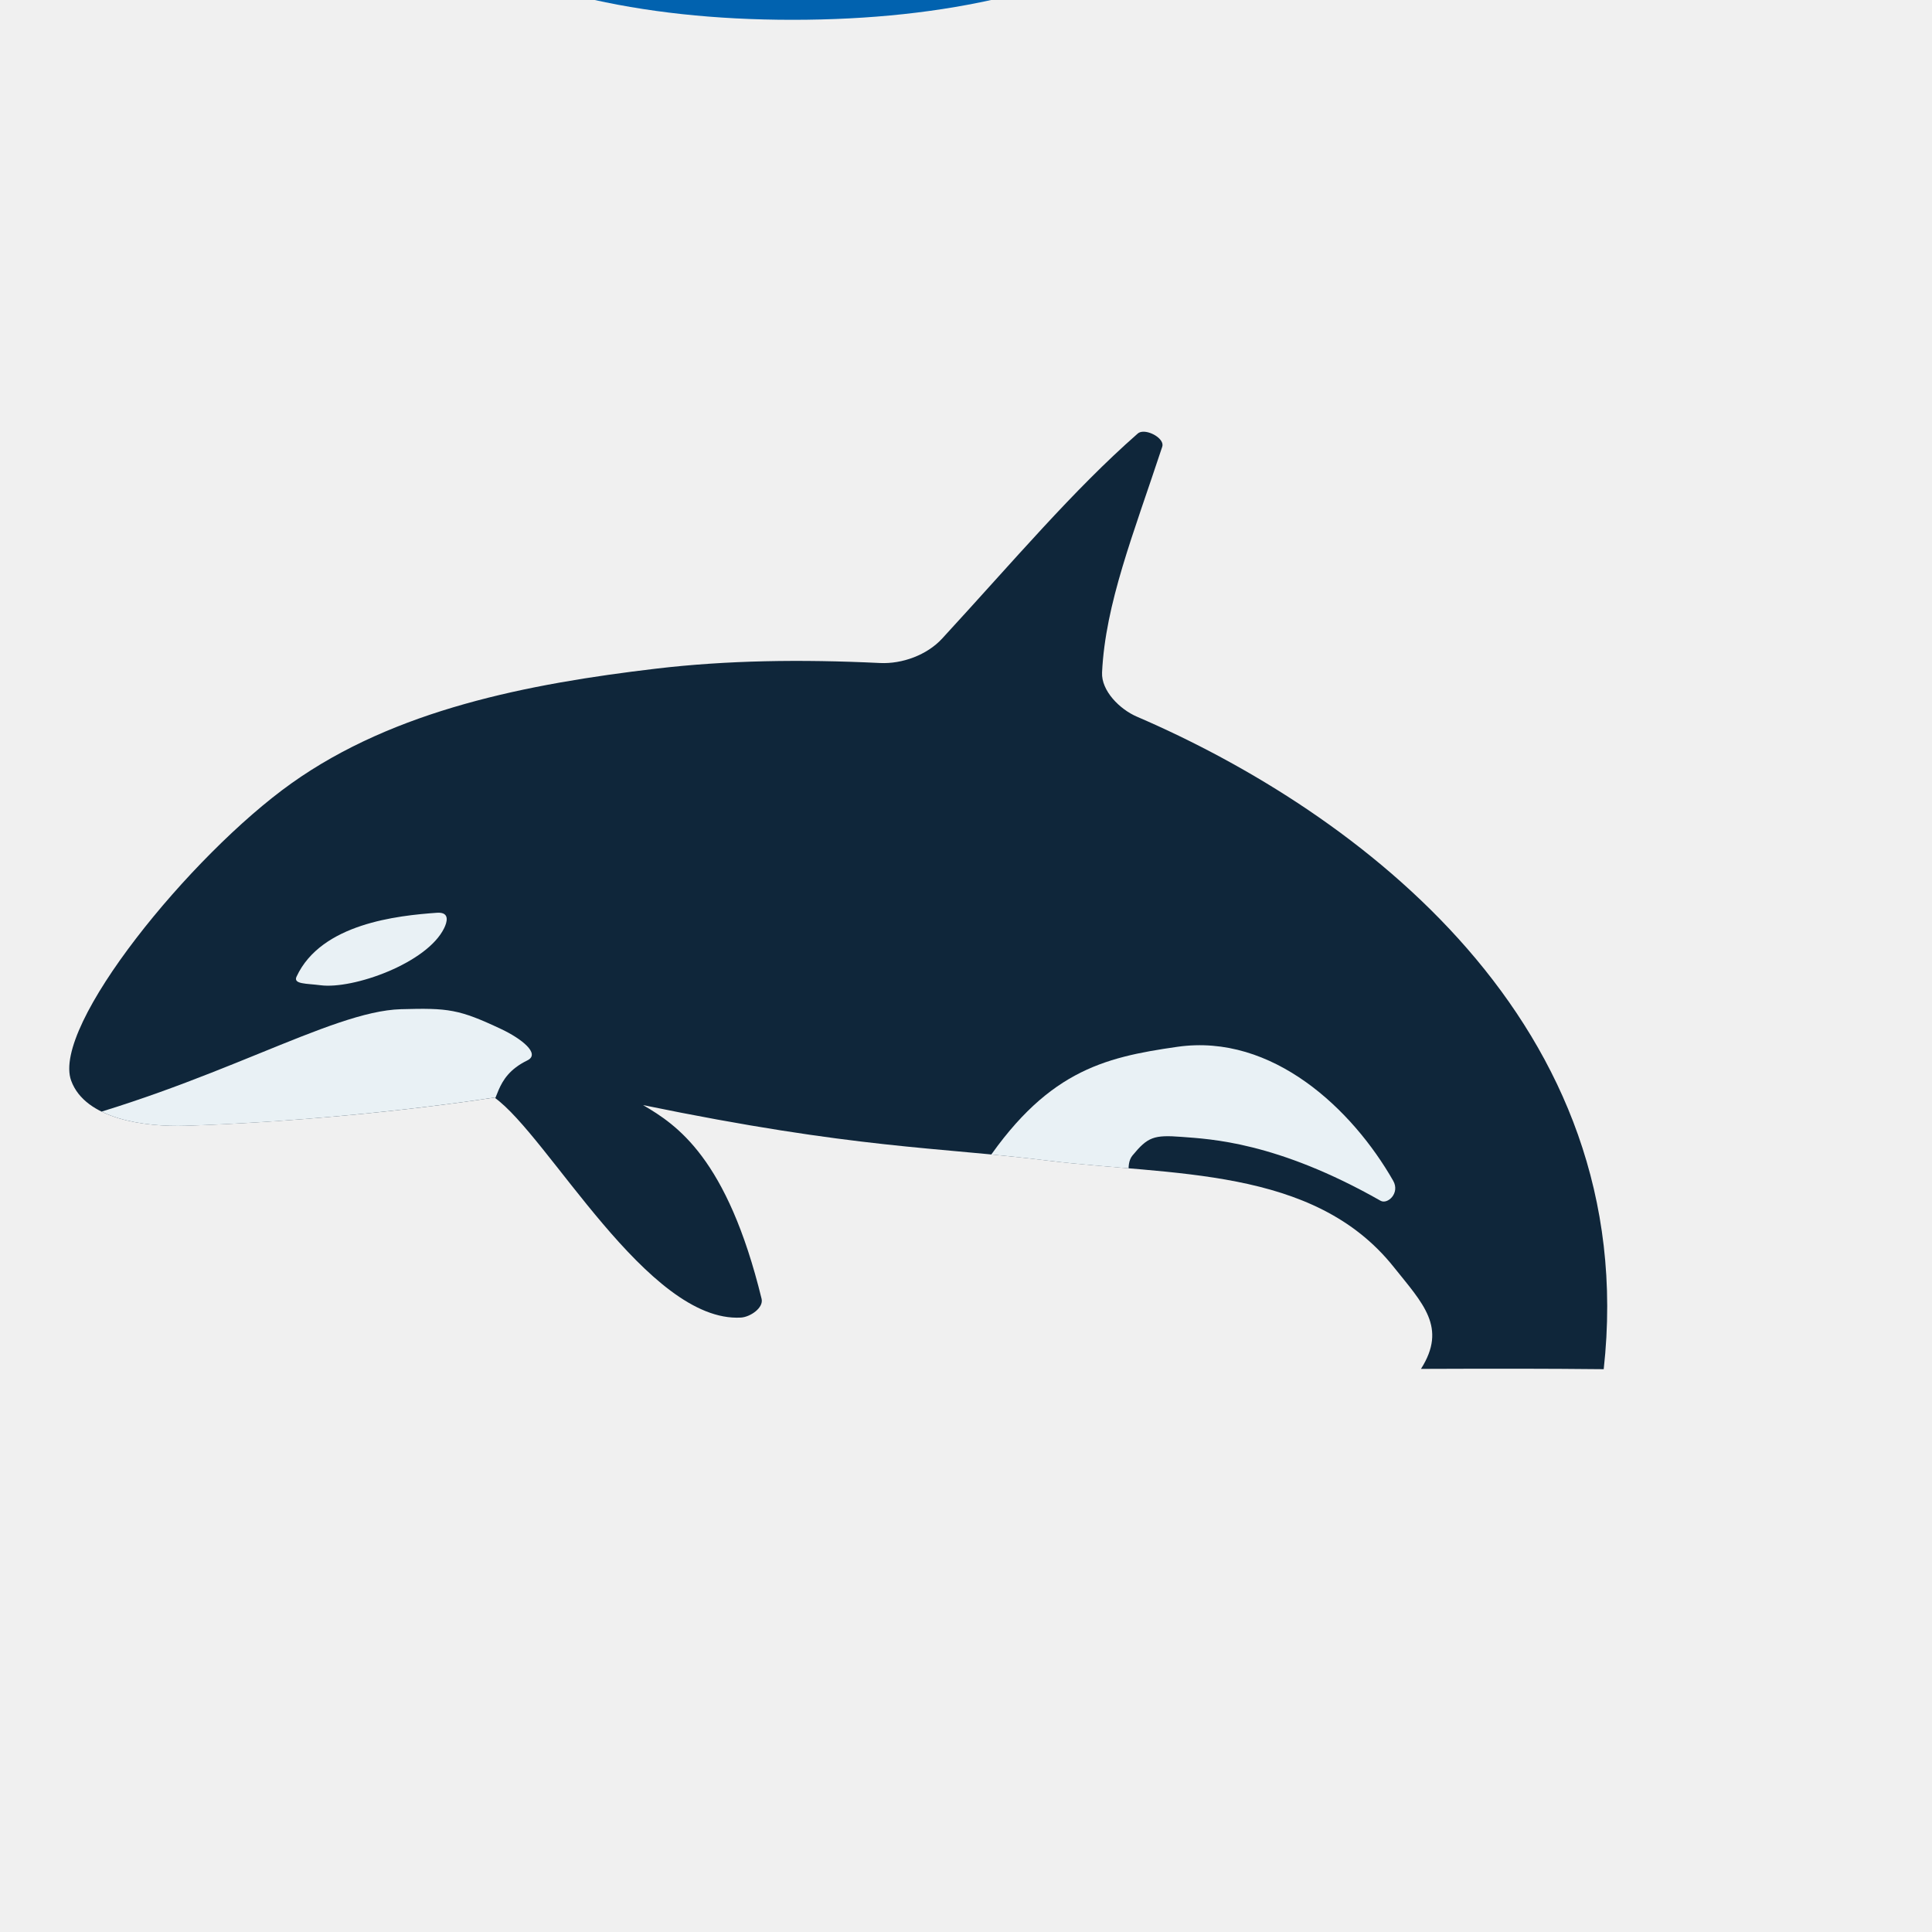
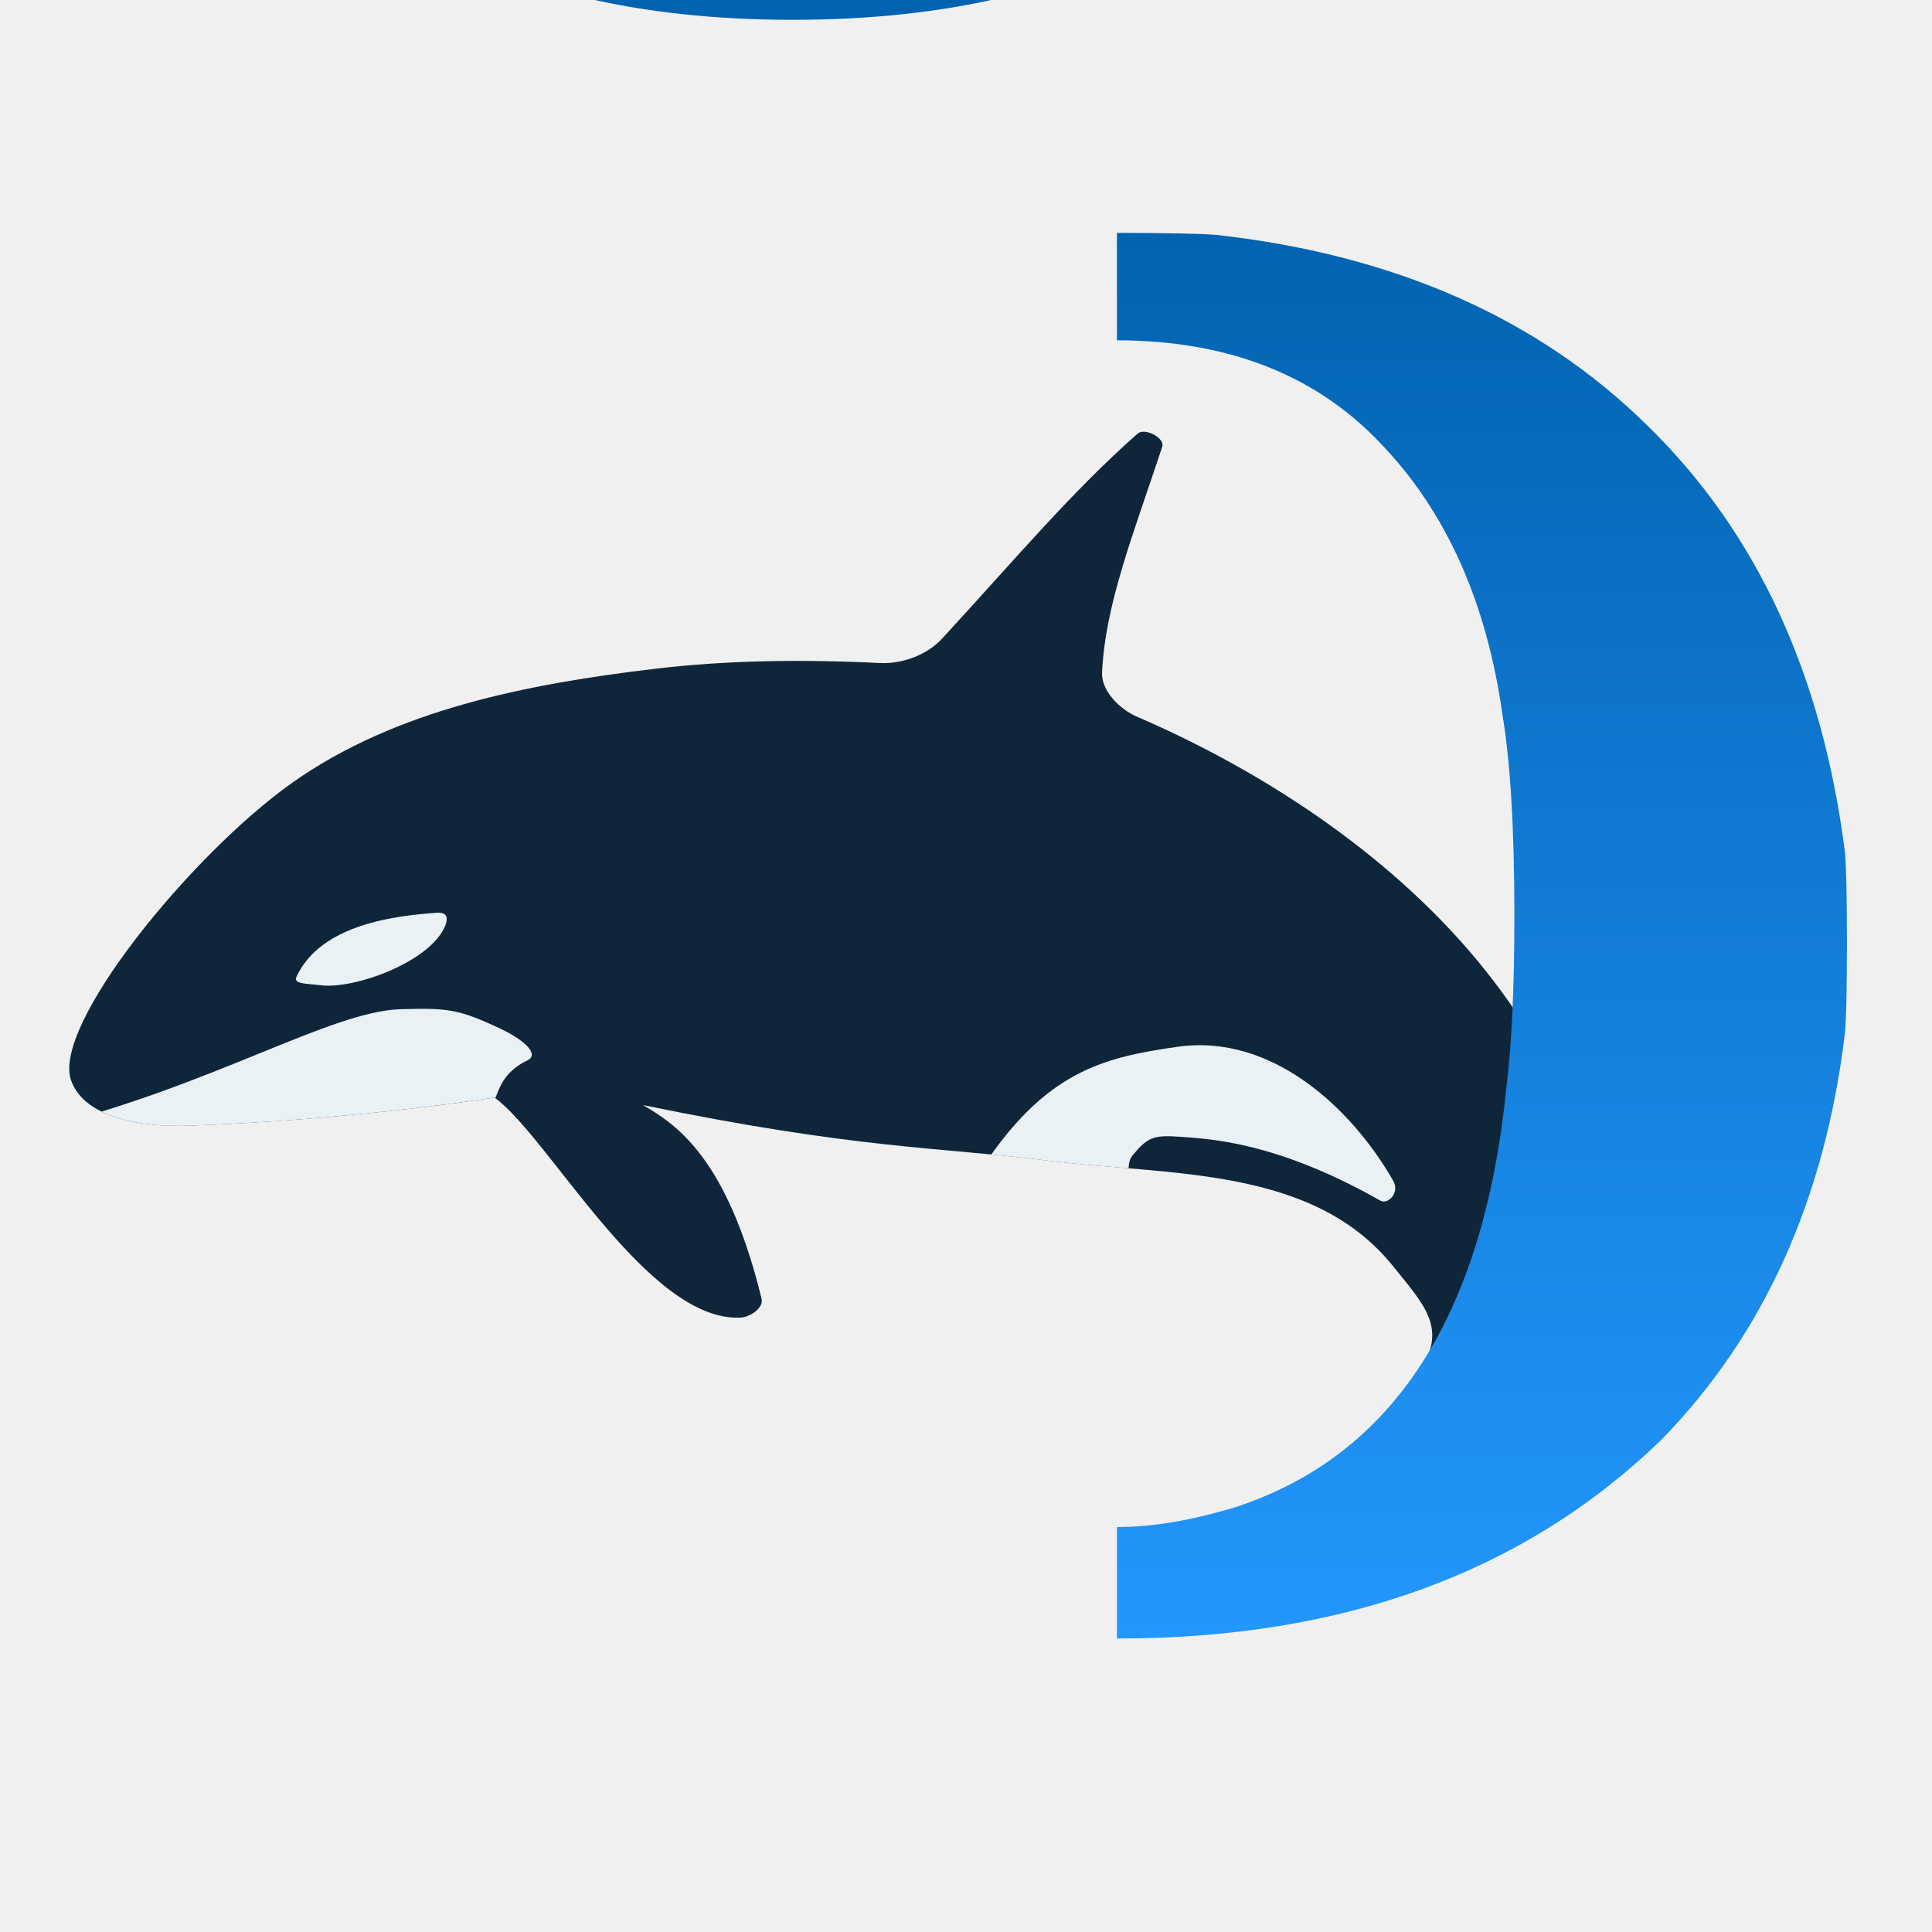
<svg xmlns="http://www.w3.org/2000/svg" xmlns:xlink="http://www.w3.org/1999/xlink" width="64" version="1.1" height="64" id="svg2" xml:space="preserve">
  <defs id="defs5455">
    <linearGradient id="linearGradient5">
      <stop style="stop-color:#0162af;stop-opacity:1;" offset="0" id="stop5" />
      <stop style="stop-color:#2498fe;stop-opacity:1;" offset="1" id="stop6" />
    </linearGradient>
    <linearGradient id="linearGradient1">
      <stop style="stop-color:#098efe;stop-opacity:1;" offset="0" id="stop1" />
      <stop style="stop-color:#b1dafe;stop-opacity:1;" offset="1" id="stop4" />
    </linearGradient>
    <linearGradient id="linearGradient3">
      <stop style="stop-color:#e5fbff;stop-opacity:1;" offset="1" id="stop2" />
      <stop style="stop-color:#ababab;stop-opacity:0.995;" offset="1" id="stop3" />
    </linearGradient>
    <linearGradient id="linearGradient82546">
      <stop style="stop-color:#000000;stop-opacity:0.398;" offset="0" id="stop82542" />
      <stop style="stop-color:#000000;stop-opacity:1;" offset="1" id="stop82544" />
    </linearGradient>
    <linearGradient id="linearGradient39400">
      <stop style="stop-color:#000000;stop-opacity:1" offset="0" id="stop39396" />
      <stop style="stop-color:#147cdc;stop-opacity:0;" offset="1" id="stop39398" />
    </linearGradient>
    <linearGradient id="linearGradient919">
      <stop style="stop-color:#ffffff;stop-opacity:1;" offset="0" id="stop915" />
      <stop style="stop-color:#ffffff;stop-opacity:0;" offset="1" id="stop917" />
    </linearGradient>
    <linearGradient id="linearGradient4393">
      <stop style="stop-color:#000000;stop-opacity:1;" offset="0" id="stop4395" />
      <stop style="stop-color:#000000;stop-opacity:0;" offset="1" id="stop4397" />
    </linearGradient>
    <linearGradient id="linearGradient4227">
      <stop id="stop4229" offset="0" style="stop-color:#f5f5f5;stop-opacity:1" />
      <stop id="stop4231" offset="1" style="stop-color:#f9f9f9;stop-opacity:1" />
    </linearGradient>
    <linearGradient id="linearGradient4274">
      <stop id="stop4276" offset="0" style="stop-color:#ffffff;stop-opacity:1;" />
      <stop id="stop4278" offset="1" style="stop-color:#ffffff;stop-opacity:0.488" />
    </linearGradient>
    <linearGradient xlink:href="#linearGradient919" id="linearGradient921" x1="339.668" y1="472.302" x2="357.403" y2="502.195" gradientUnits="userSpaceOnUse" gradientTransform="translate(-317.6676,-444.3018)" />
    <linearGradient xlink:href="#linearGradient39400" id="linearGradient39402" x1="376.818" y1="549.95" x2="337.818" y2="519.95" gradientUnits="userSpaceOnUse" gradientTransform="translate(-315.8183,-491.9504)" />
    <linearGradient xlink:href="#linearGradient4393" id="linearGradient49568" gradientUnits="userSpaceOnUse" gradientTransform="translate(-353.7931,-518.2395)" x1="443.571" y1="510.798" x2="443.571" y2="526.798" />
    <linearGradient xlink:href="#linearGradient4274" id="linearGradient76299" gradientUnits="userSpaceOnUse" gradientTransform="translate(-384.5714,-480.798)" x1="390.571" y1="498.298" x2="442.571" y2="498.298" />
    <linearGradient xlink:href="#linearGradient4227" id="linearGradient76301" gradientUnits="userSpaceOnUse" gradientTransform="translate(-384.5714,-482.798)" x1="396.571" y1="498.798" x2="426.571" y2="511.798" />
    <linearGradient xlink:href="#linearGradient82546" id="linearGradient82548" x1="357.489" y1="494.852" x2="384.419" y2="541.495" gradientUnits="userSpaceOnUse" gradientTransform="translate(-326.5714,-483.798)" />
    <style id="current-color-scheme" type="text/css">      .ColorScheme-Highlight {
        color:#3593e6;
      }</style>
    <linearGradient xlink:href="#linearGradient3" id="linearGradient2" x1="410.571" y1="512.798" x2="432.071" y2="552.423" gradientUnits="userSpaceOnUse" gradientTransform="translate(-385.8973,-483.798)" />
    <marker markerWidth="16.165" markerHeight="14.026" refX="8.082" refY="7.013" orient="auto" id="marker1511">
      <path style="opacity:0.507;fill:#ff0000" id="path1455" d="M 27.135,57.452 10.978,57.942 18.632,43.704 Z" transform="rotate(1.546377,1632.558,-370.7338)" />
    </marker>
    <clipPath clipPathUnits="userSpaceOnUse" id="clipPath13">
      <path style="display:inline;opacity:0.677;fill:#000000" d="m 9.395,45.516 c -0.551,-1.513 3.321,-6.262 6.107,-8.247 2.882,-2.053 6.584,-2.765 10.126,-3.184 1.957,-0.231 4.014,-0.263 6.211,-0.157 0.616,0.03 1.305,-0.224 1.723,-0.679 2.018,-2.194 3.623,-4.104 5.428,-5.689 0.193,-0.169 0.759,0.121 0.679,0.365 -0.807,2.445 -1.578,4.354 -1.67,6.264 -0.025,0.511 0.496,1.024 0.966,1.227 6.131,2.639 13.93,9.695 12.867,19.287 -2.776,-0.105 -4.231,-0.016 -6.316,-0.052 0.733,-1.155 1.388,-2.948 0.574,-3.967 -2.232,-2.795 -6.167,-2.522 -9.604,-2.949 -3.059,-0.38 -5.289,-0.318 -11.222,-1.54 0.937,0.548 2.333,1.47 3.288,5.376 0.061,0.251 -0.316,0.508 -0.574,0.522 -2.586,0.144 -5.345,-5.045 -6.838,-6.107 -2.512,0.38 -5.724,0.692 -8.56,0.783 -1.14,0.037 -2.794,-0.181 -3.184,-1.253 z" id="path13" />
    </clipPath>
    <linearGradient xlink:href="#linearGradient1" id="linearGradient4" x1="32.999" y1="18.87" x2="32.999" y2="69.583" gradientUnits="userSpaceOnUse" gradientTransform="matrix(1.222327,0,0,1.202354,-7.116184,-20.70422)" />
    <linearGradient xlink:href="#linearGradient5" id="linearGradient7" gradientUnits="userSpaceOnUse" gradientTransform="translate(2,-0.75)" x1="34.976" y1="7.539" x2="34.976" y2="55.95" />
    <clipPath clipPathUnits="userSpaceOnUse" id="clipPath7">
      <rect style="fill:#0f263a;fill-opacity:1" id="rect8" width="39.625" height="67.125" x="34.75" y="0.625" />
    </clipPath>
-     <clipPath clipPathUnits="userSpaceOnUse" id="clipPath10">
-       <rect style="fill:#0f263a;fill-opacity:1" id="rect10" width="24.688" height="50.062" x="37" y="5.25" />
-     </clipPath>
  </defs>
  <text xml:space="preserve" style="font-style:normal;font-variant:normal;font-weight:bold;font-stretch:normal;font-size:65.955px;font-family:KaTeX_Main;-inkscape-font-specification:'KaTeX_Main Bold';writing-mode:lr-tb;direction:ltr;display:inline;fill:url(#linearGradient7);stroke-width:5.496" x="8.549" y="53.617" id="text1">
    <tspan id="tspan1" x="0" y="0" style="font-style:normal;font-variant:normal;font-weight:bold;font-stretch:normal;font-family:KaTeX_Main;-inkscape-font-specification:'KaTeX_Main Bold';fill:url(#linearGradient7);stroke-width:5.496">O</tspan>
  </text>
  <path style="display:none;fill:currentColor" id="path76317" d="m 4,6 v 5 22 c 0,0.554 0.446,1 1,1 h 54 c 0.554,0 1,-0.446 1,-1 V 11.01 c 0,-0.003 -0.002,-0.006 -0.002,-0.01 H 60 v -1 H 32 l -4,-4 H 4 Z" class="ColorScheme-Highlight" />
  <path style="display:none;opacity:0.35;fill:url(#linearGradient82548);fill-opacity:1" id="path76289" d="m 4,6 v 5 22 c 0,0.554 0.446,1 1,1 h 54 c 0.554,0 1,-0.446 1,-1 V 11.01 c 0,-0.003 -0.002,-0.006 -0.002,-0.01 H 60 v -1 H 32 l -4,-4 H 4 Z" />
  <rect ry="1" rx="1" y="15" x="6" height="15" width="52" id="rect76291" style="color:#000000;clip-rule:nonzero;display:none;overflow:visible;visibility:visible;isolation:auto;mix-blend-mode:normal;color-interpolation:sRGB;color-interpolation-filters:linearRGB;solid-color:#000000;solid-opacity:1;fill:url(#linearGradient76301);fill-opacity:1;fill-rule:nonzero;stroke:none;stroke-width:1;stroke-linecap:butt;stroke-linejoin:miter;stroke-miterlimit:4;stroke-dasharray:none;stroke-dashoffset:0;stroke-opacity:1;marker:none;color-rendering:auto;image-rendering:auto;shape-rendering:auto;text-rendering:auto;enable-background:accumulate" />
  <path style="display:none;opacity:0.3;fill:#ffffff;fill-opacity:1;fill-rule:evenodd" id="path76293" d="m 3,28 v 1 H 23 l 3,-5 -4,4 z" />
  <path style="display:none;opacity:0.3;fill:#ffffff;fill-opacity:1;fill-rule:evenodd" id="path76295" d="m 28,6 3,5 h 2 27 V 10 H 33 32 Z" />
  <path id="path76297" d="m 7,15 c -0.554,0 -1,0.446 -1,1 v 1 c 0,-0.554 0.446,-1 1,-1 h 50 c 0.554,0 1,0.446 1,1 v -1 c 0,-0.554 -0.446,-1 -1,-1 z" style="color:#000000;clip-rule:nonzero;display:none;overflow:visible;visibility:visible;opacity:0.85;isolation:auto;mix-blend-mode:normal;color-interpolation:sRGB;color-interpolation-filters:linearRGB;solid-color:#000000;solid-opacity:1;fill:url(#linearGradient76299);fill-opacity:1;fill-rule:nonzero;stroke:none;stroke-width:1;stroke-linecap:butt;stroke-linejoin:miter;stroke-miterlimit:4;stroke-dasharray:none;stroke-dashoffset:0;stroke-opacity:1;marker:none;color-rendering:auto;image-rendering:auto;shape-rendering:auto;text-rendering:auto;enable-background:accumulate" />
  <path style="display:none;fill:currentColor" d="m 26,24 -4,4 h -19 v 1 h 0.002 c -5e-5,0.004 -0.002,0.008 -0.002,0.012 V 56 57 c 0,0.554 0.446,1 1,1 h 56 c 0.554,0 1,-0.446 1,-1 v -1 -26.988 -0.012 -5 z" id="path889" class="ColorScheme-Highlight" />
  <path style="display:none;opacity:0.1;fill:url(#linearGradient921);fill-opacity:1" d="m 26,24 -4,4 h -19 v 1 h 0.002 c -5e-5,0.004 -0.002,0.008 -0.002,0.012 V 56 57 c 0,0.554 0.446,1 1,1 h 56 c 0.554,0 1,-0.446 1,-1 v -1 -26.988 -0.012 -5 z" id="path893" />
  <path style="display:none;opacity:0.3;fill:url(#linearGradient39402);fill-opacity:1" d="m 26,24 -4,4 h -19 v 1 h 0.002 c -5e-5,0.004 -0.002,0.008 -0.002,0.012 V 56 57 c 0,0.554 0.446,1 1,1 h 56 c 0.554,0 1,-0.446 1,-1 v -1 -26.988 -0.012 -5 z" id="path35453" />
  <path style="display:none;opacity:0.3;fill:#ffffff;fill-opacity:1;fill-rule:evenodd" id="path49671" d="m 3,28 v 1 h 20 l 3,-5 -4,4 z" />
  <path id="path1" style="font-variation-settings:normal;display:none;vector-effect:none;fill:#ffffff;fill-opacity:0.4;stroke-width:1;stroke-linecap:butt;stroke-linejoin:miter;stroke-miterlimit:4;stroke-dasharray:none;stroke-dashoffset:0;stroke-opacity:1;-inkscape-stroke:none;stop-color:#000000" d="m 11.117,31.522 c 1.293,19.24 11.599,16.337 9.47,26.497 l 12.846,0.558 C 38.792,47.325 48.186,52.833 54.065,33.438 43.696,39.793 37.454,34.721 30.311,44.868 29.785,36.427 17.136,36.494 11.117,31.522 Z" />
  <rect style="display:none;fill:url(#linearGradient4);stroke-width:1.008" id="rect1" width="64" height="44.679" x="0.001" y="6.377" />
  <path style="color:#000000;clip-rule:nonzero;display:none;overflow:visible;visibility:visible;opacity:0.3;isolation:auto;mix-blend-mode:normal;color-interpolation:sRGB;color-interpolation-filters:linearRGB;solid-color:#000000;solid-opacity:1;fill:#000000;fill-opacity:1;fill-rule:nonzero;stroke:none;stroke-width:1;stroke-linecap:butt;stroke-linejoin:miter;stroke-miterlimit:4;stroke-dasharray:none;stroke-dashoffset:0;stroke-opacity:1;marker:none;color-rendering:auto;image-rendering:auto;shape-rendering:auto;text-rendering:auto;enable-background:accumulate" d="m 4,58 c -0.554,0 -1,-0.446 -1,-1 v -1 c 0,0.554 0.446,1 1,1 h 56 c 0.554,0 1,-0.446 1,-1 v 1 c 0,0.554 -0.446,1 -1,1 z" id="path49673" />
  <g id="layer3">
    <g id="g1" transform="matrix(1.017186,0,0,1.017186,-4.649183,-12.63133)">
      <path id="path2" style="display:inline;opacity:1;fill:#0f263a;fill-opacity:1;stroke-width:1.174" d="m 41.789,26.478 c -0.065,0.003 -0.125,0.022 -0.167,0.06 -2.119,1.861 -4.001,4.103 -6.37,6.677 -0.49,0.533 -1.298,0.83 -2.022,0.795 -2.579,-0.125 -4.993,-0.088 -7.289,0.183 -4.157,0.492 -8.503,1.329 -11.885,3.739 -3.27,2.329 -7.815,7.901 -7.168,9.678 0.458,1.258 2.401,1.512 3.739,1.469 3.329,-0.107 7.098,-0.47 10.047,-0.917 1.752,1.247 4.99,7.334 8.025,7.165 0.303,-0.017 0.746,-0.317 0.674,-0.612 -1.121,-4.585 -2.76,-5.665 -3.86,-6.308 6.964,1.434 9.581,1.36 13.171,1.806 4.034,0.501 8.652,0.181 11.271,3.461 0.955,1.196 1.752,1.969 0.892,3.324 2.604,-0.01 3.999,-0.009 5.951,0.01 1.249,-11.257 -8.011,-18.155 -15.205,-21.252 -0.552,-0.237 -1.161,-0.84 -1.132,-1.439 0.108,-2.242 1.013,-4.482 1.96,-7.351 0.077,-0.233 -0.347,-0.502 -0.63,-0.488 z" />
      <g id="g12" clip-path="url(#clipPath13)" transform="matrix(1.1736,0,0,1.1736,-4.137289,-5.807301)">
        <path style="opacity:1;fill:#e9f1f5;fill-opacity:1" d="m 8.507,46.856 c 4.832,-1.19 8.063,-3.267 10.039,-3.322 1.315,-0.037 1.608,-0.002 2.787,0.554 0.547,0.258 1.097,0.683 0.72,0.867 -0.98,0.478 -0.745,1.218 -1.2,1.476 -3.11,1.771 -6.889,2.404 -10.39,1.661 C 9.741,47.939 7.79,47.032 8.507,46.856 Z" id="path4" />
        <path style="opacity:1;fill:#e9f1f5;fill-opacity:1" d="m 15.649,42.63 c 0.686,-1.477 2.813,-1.694 3.894,-1.772 0.385,-0.027 0.271,0.283 0.203,0.424 -0.473,0.977 -2.529,1.705 -3.433,1.587 -0.393,-0.051 -0.764,-0.026 -0.664,-0.24 z" id="path5" />
        <path style="opacity:1;fill:#e9f1f5;fill-opacity:1" d="m 34.61,48.035 c 1.797,-2.774 3.404,-3.161 5.486,-3.458 2.64,-0.376 4.857,1.742 5.984,3.718 0.195,0.342 -0.155,0.665 -0.351,0.554 -2.889,-1.641 -4.74,-1.711 -5.518,-1.772 -0.778,-0.06 -0.943,0.004 -1.366,0.517 -0.422,0.513 0.602,1.99 -0.424,2.491 -1.027,0.501 -5.609,0.724 -3.812,-2.05 z" id="path6" />
      </g>
      <path id="path14" style="display:none;opacity:1;fill:#a5cff4;fill-opacity:1" d="m 56.096,47.505 c -2.34,2.227 -3.452,3.259 -6.7,4.477 -5.765,2.161 -21.235,3.261 -31.842,2.838 9.533,2.53 26.288,1.925 31.325,1.105 3.651,-0.594 6.835,-4.877 7.217,-8.42 z" />
      <path style="display:none;fill:#2498fe;fill-opacity:1" d="M 0.002,42.938 C 9.181,39.789 16.48,49.132 24.138,48.646 c 4.163,-0.264 8.242,-2.891 12.475,-2.288 3.193,0.454 7.665,3.205 10.777,2.362 5.995,-1.624 12.382,-7.044 16.611,-5.846 0.011,0.315 0.007,11.715 0.006,12.079 -0.667,-0.012 -63.81,-0.024 -64.014,-0.009 -0.002,-0.264 0.009,-8.867 0.009,-12.005 z" id="path3" transform="matrix(0.8318223,0,0,0.8318223,5.64553,17.22007)" />
    </g>
  </g>
-   <text xml:space="preserve" style="font-style:normal;font-variant:normal;font-weight:bold;font-stretch:normal;font-size:65.955px;font-family:KaTeX_Main;-inkscape-font-specification:'KaTeX_Main Bold';writing-mode:lr-tb;direction:ltr;display:inline;fill:url(#linearGradient7);stroke-width:5.496" x="8.549" y="53.617" id="text9" clip-path="url(#clipPath10)">
-     <tspan id="tspan9" x="0" y="0" style="font-style:normal;font-variant:normal;font-weight:bold;font-stretch:normal;font-family:KaTeX_Main;-inkscape-font-specification:'KaTeX_Main Bold';fill:url(#linearGradient7);stroke-width:5.496">O</tspan>
-   </text>
+   <path id="text9" clip-path="none" style="font-style:normal;font-variant:normal;font-weight:bold;font-stretch:normal;font-size:65.955px;font-family:KaTeX_Main;-inkscape-font-specification:'KaTeX_Main Bold';writing-mode:lr-tb;direction:ltr;display:inline;fill:url(#linearGradient7);stroke-width:5.496" d="M 37 7.713 L 37 11.273 C 40.682 11.278 43.598 12.422 45.748 14.703 C 47.903 16.946 49.244 19.936 49.771 23.674 C 50.035 25.257 50.166 27.478 50.166 30.336 C 50.166 32.71 50.078 34.601 49.902 36.008 C 49.155 43.571 46.166 48.209 40.934 49.924 C 39.483 50.364 38.184 50.584 37.041 50.584 C 37.027 50.584 37.014 50.584 37 50.584 L 37 54.277 C 37.014 54.277 37.027 54.277 37.041 54.277 C 44.516 54.277 50.518 52.079 55.047 47.682 C 58.433 44.208 60.456 39.723 61.115 34.227 C 61.159 33.787 61.182 32.797 61.182 31.258 C 61.182 29.675 61.159 28.664 61.115 28.225 C 60.368 22.333 58.191 17.629 54.586 14.111 C 50.98 10.55 46.209 8.439 40.273 7.779 C 39.81 7.741 38.719 7.718 37 7.713 z " />
</svg>
